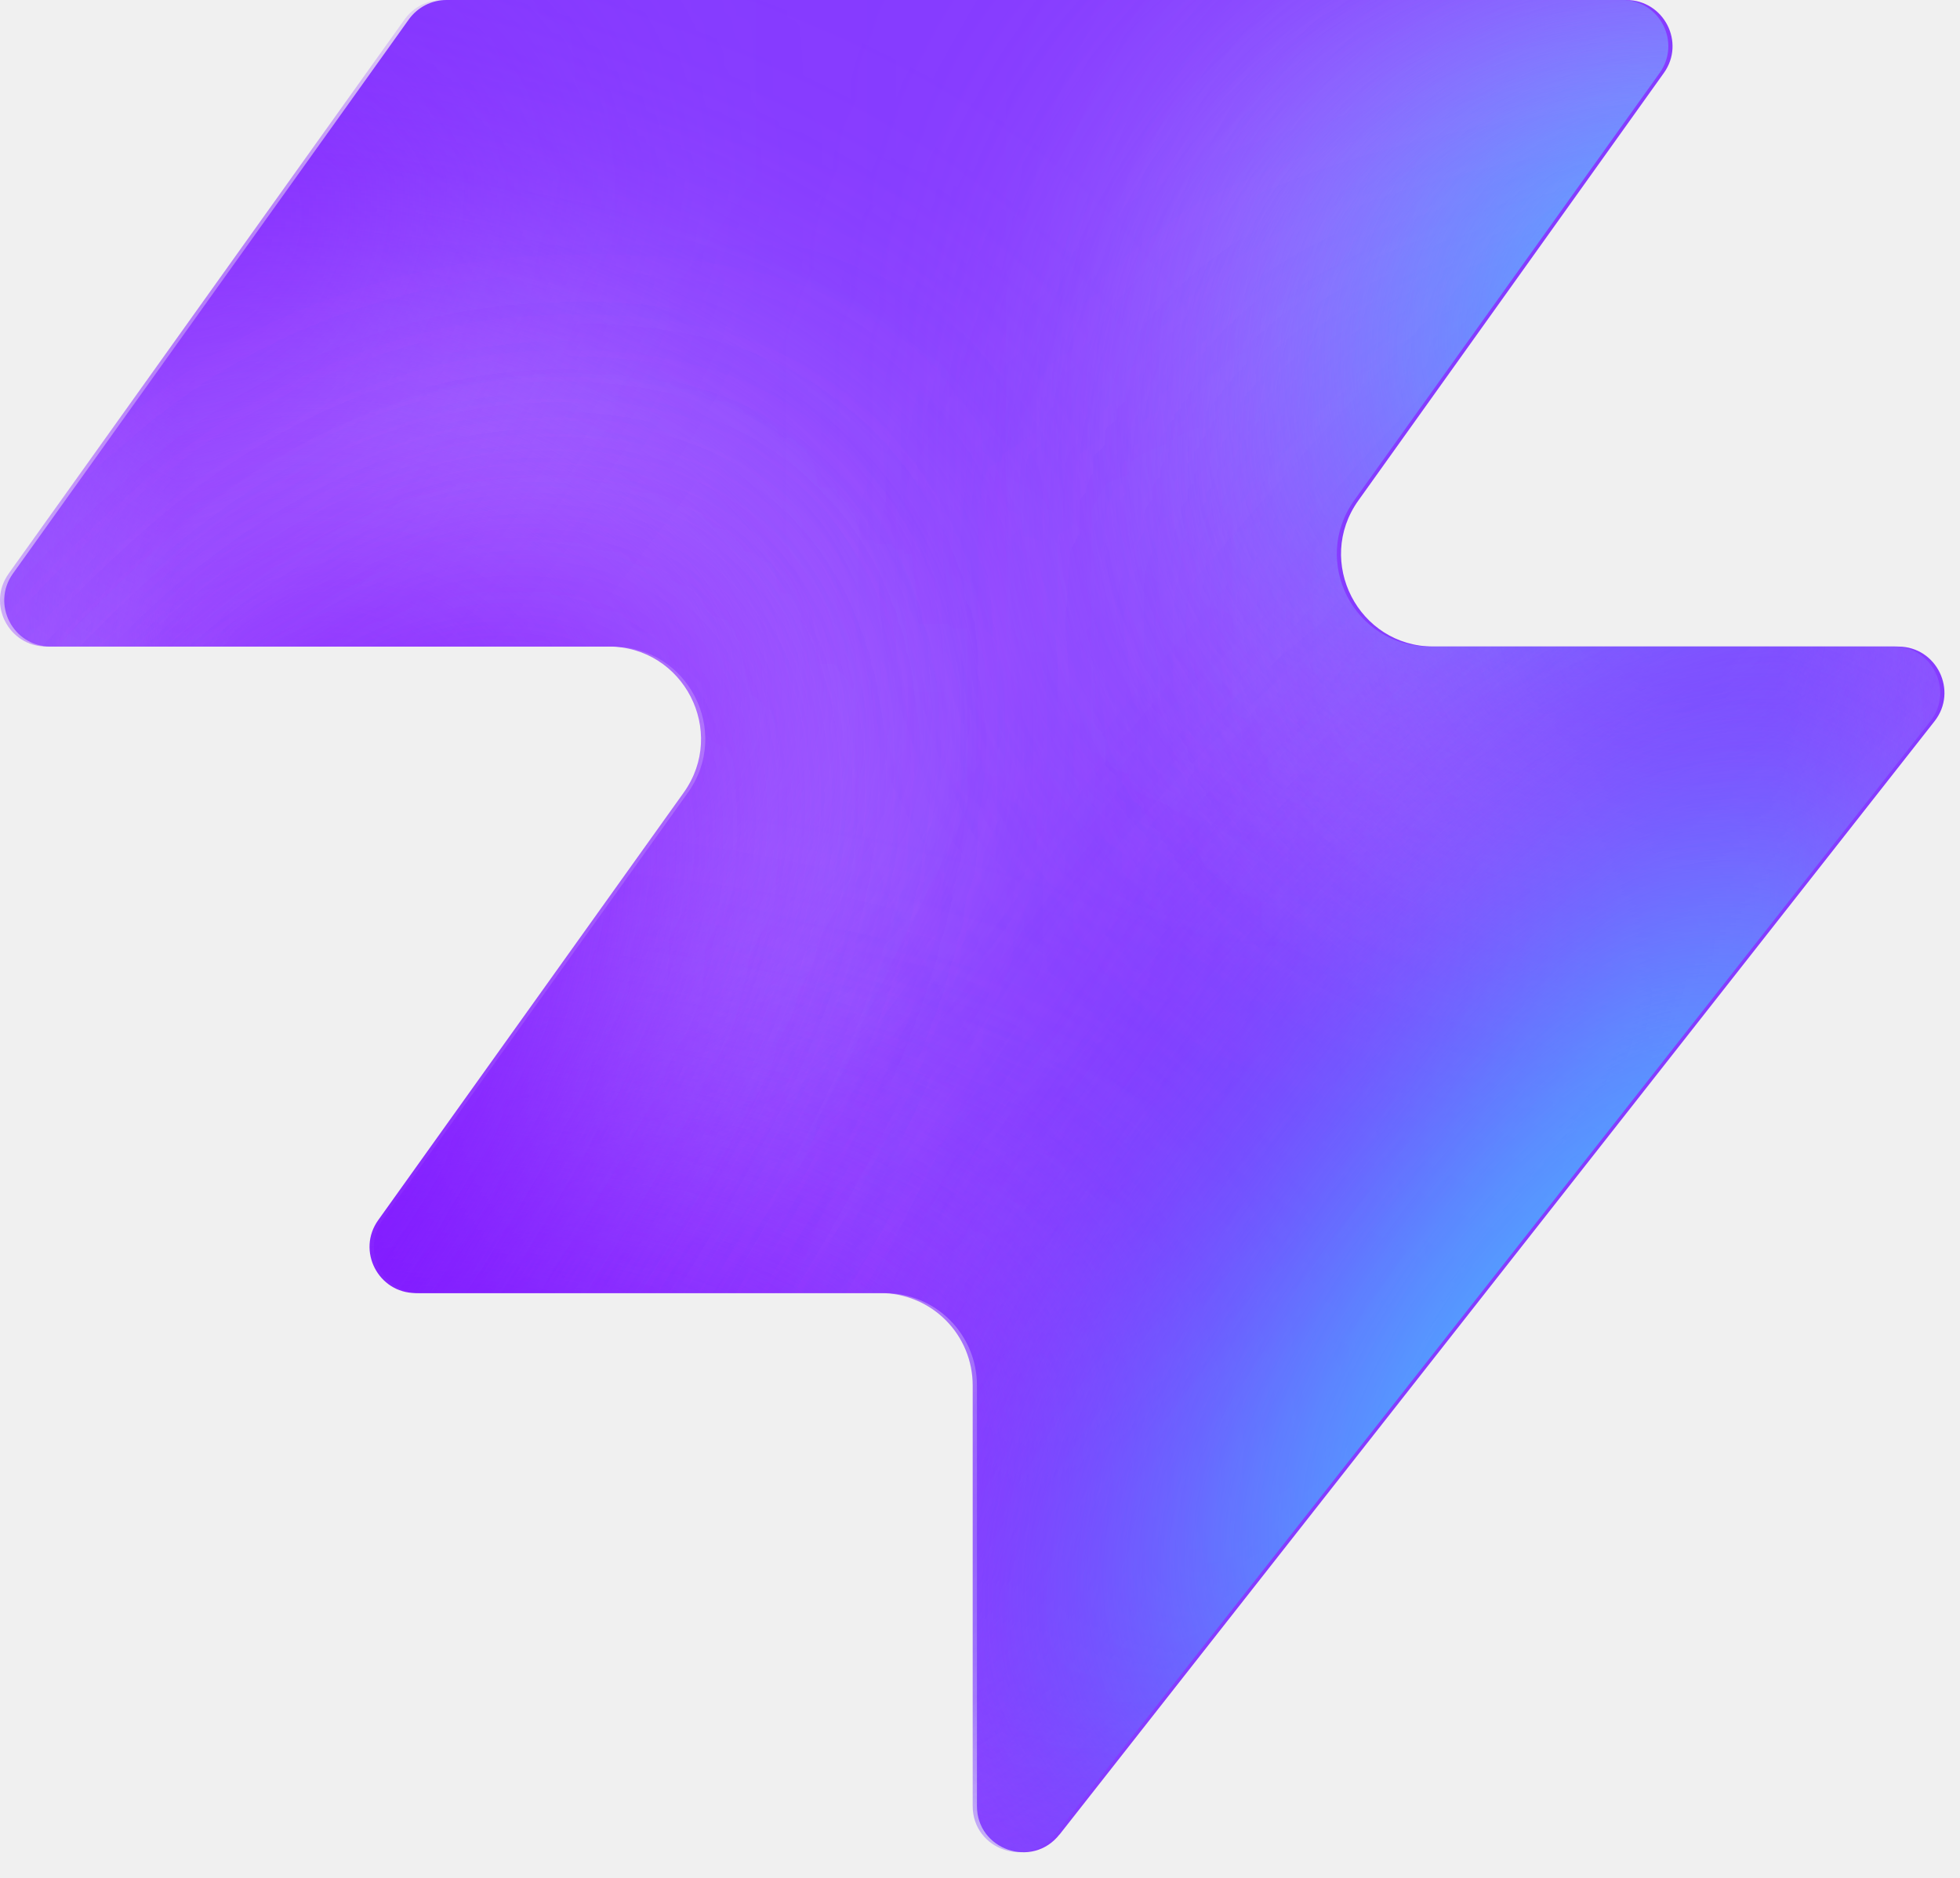
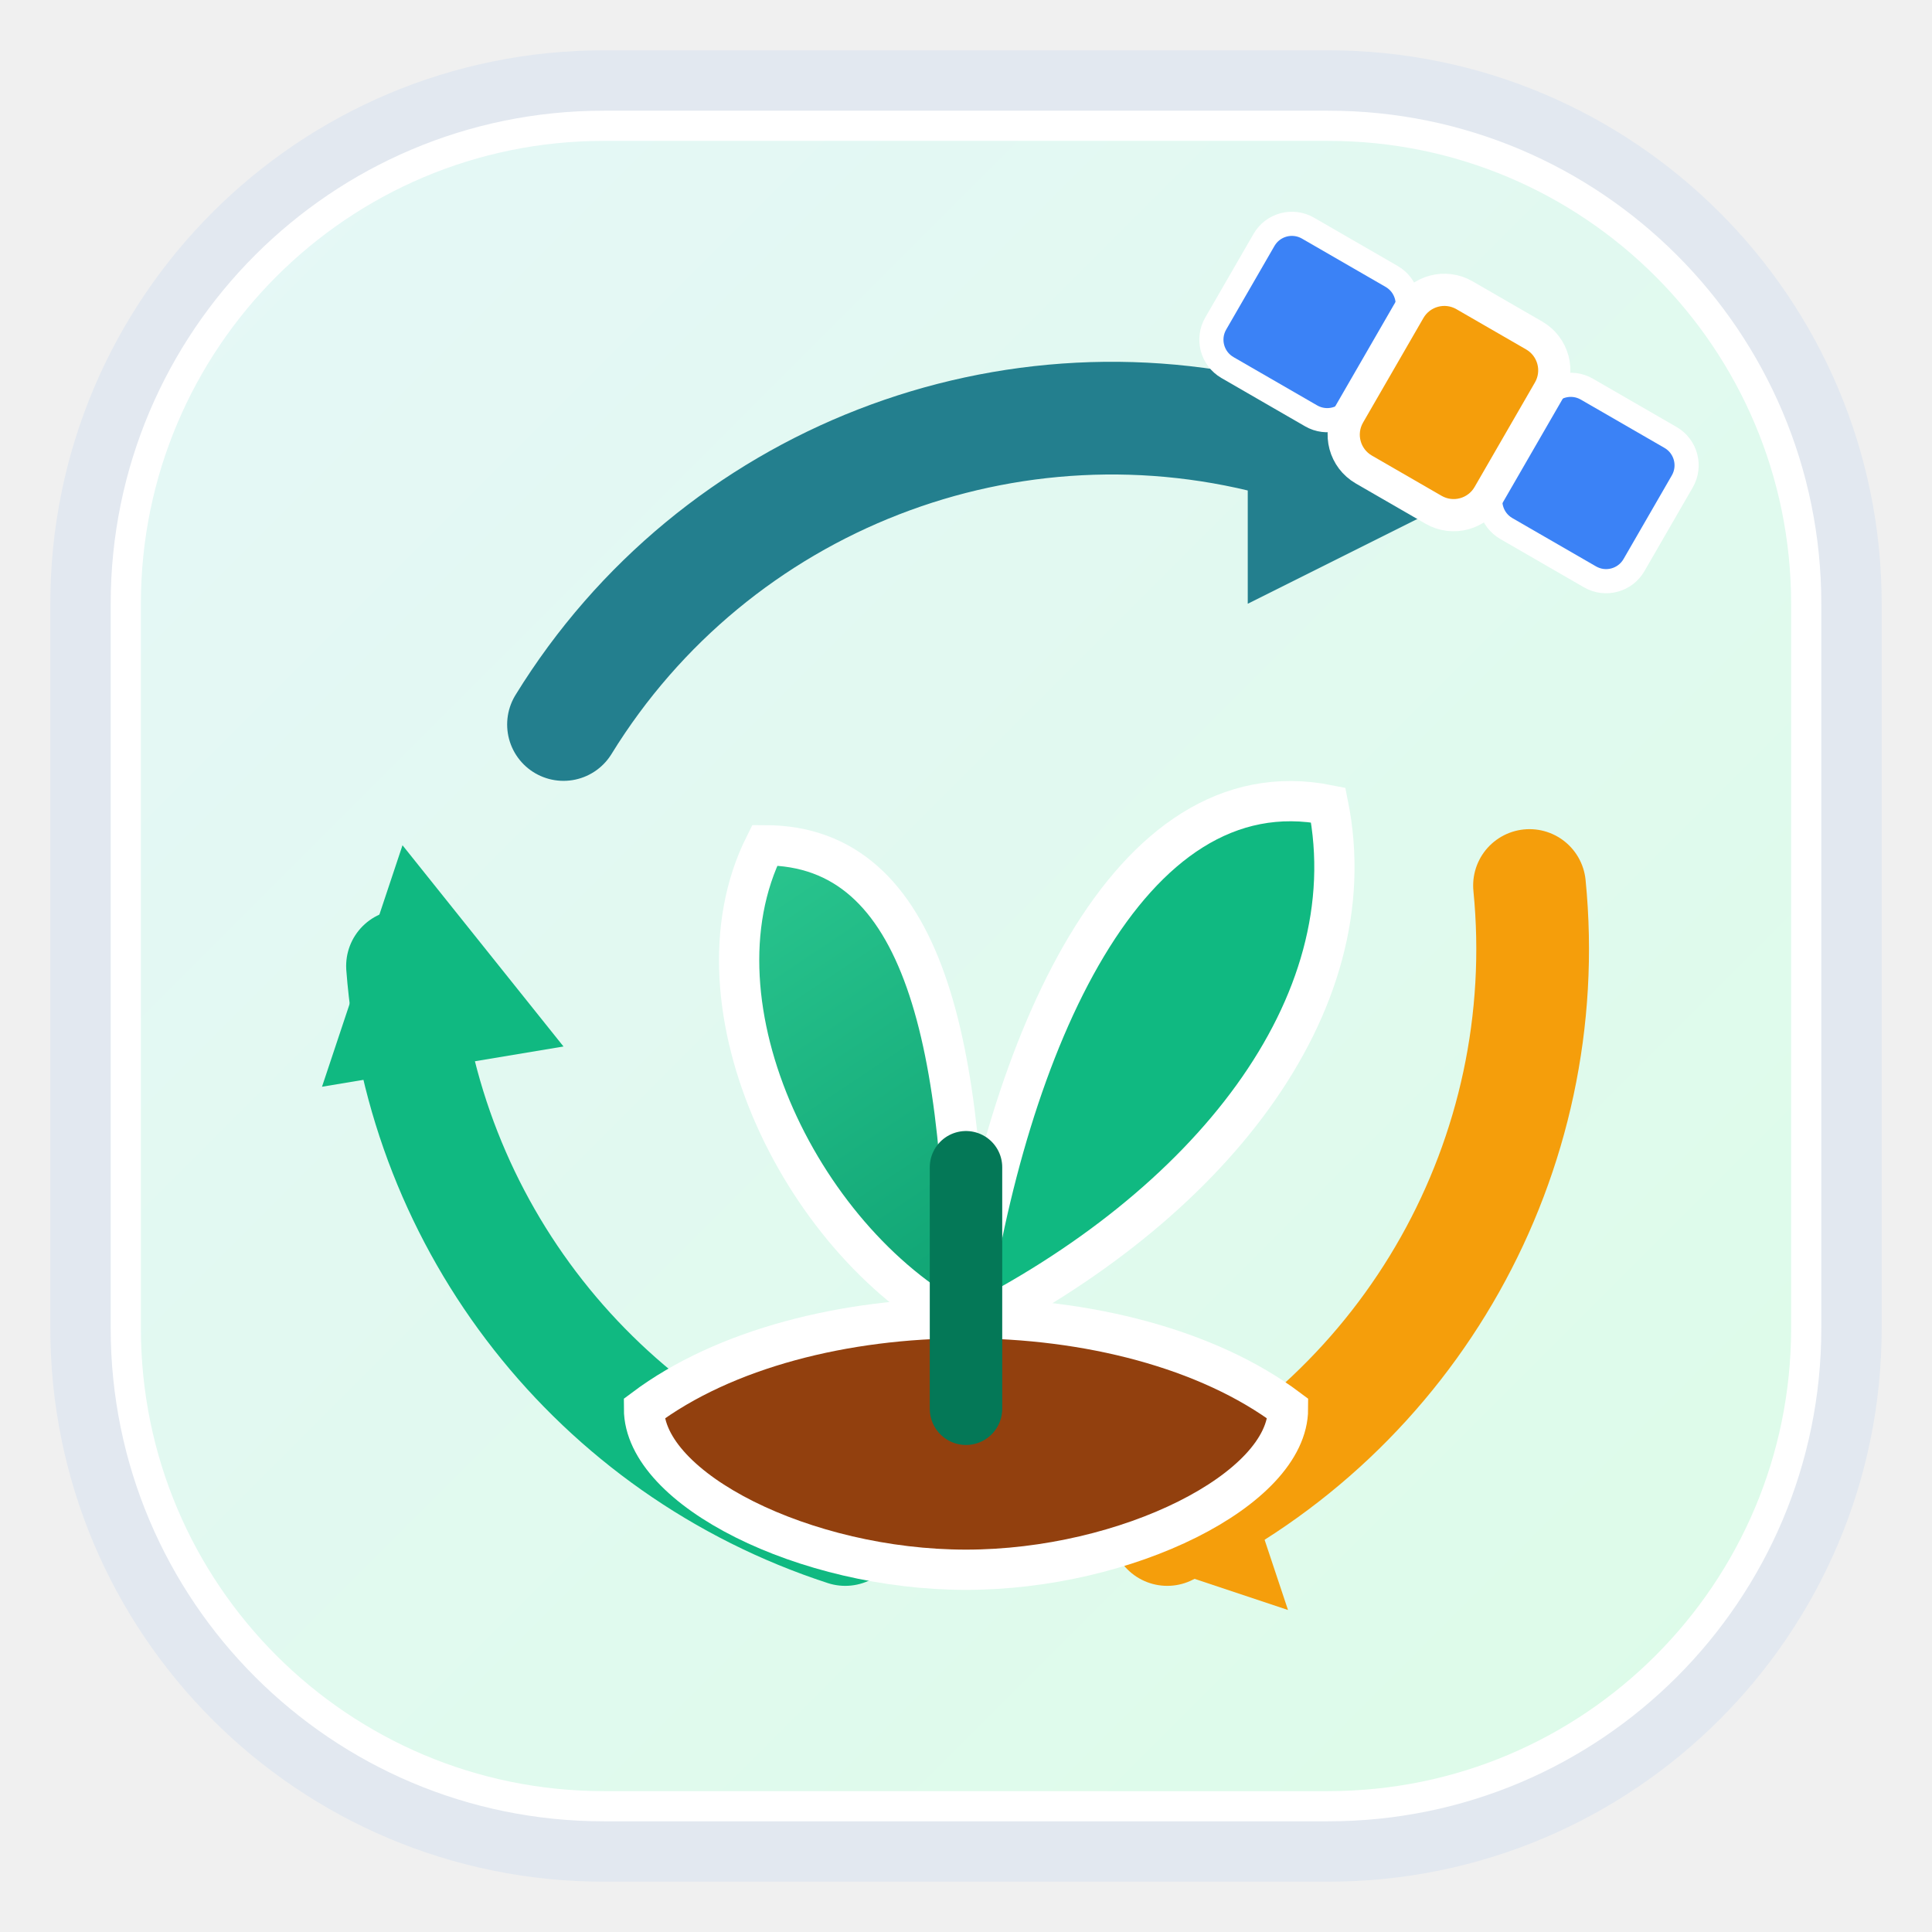
- <svg xmlns="http://www.w3.org/2000/svg" width="48" height="46" fill="none" viewBox="0 0 48 46">
-   <path fill="#863bff" d="M25.946 44.938c-.664.845-2.021.375-2.021-.698V33.937a2.26 2.26 0 0 0-2.262-2.262H10.287c-.92 0-1.456-1.04-.92-1.788l7.48-10.471c1.07-1.497 0-3.578-1.842-3.578H1.237c-.92 0-1.456-1.04-.92-1.788L10.013.474c.214-.297.556-.474.92-.474h28.894c.92 0 1.456 1.04.92 1.788l-7.48 10.471c-1.07 1.498 0 3.579 1.842 3.579h11.377c.943 0 1.473 1.088.89 1.83L25.947 44.94z" style="fill:#863bff;fill:color(display-p3 .525 .23 1);fill-opacity:1" />
-   <mask id="a" width="48" height="46" x="0" y="0" maskUnits="userSpaceOnUse" style="mask-type:alpha">
-     <path fill="#000" d="M25.842 44.938c-.664.844-2.021.375-2.021-.698V33.937a2.26 2.26 0 0 0-2.262-2.262H10.183c-.92 0-1.456-1.04-.92-1.788l7.48-10.471c1.07-1.498 0-3.579-1.842-3.579H1.133c-.92 0-1.456-1.04-.92-1.787L9.91.473c.214-.297.556-.474.92-.474h28.894c.92 0 1.456 1.04.92 1.788l-7.48 10.471c-1.07 1.498 0 3.578 1.842 3.578h11.377c.943 0 1.473 1.088.89 1.832L25.843 44.94z" style="fill:#000;fill-opacity:1" />
-   </mask>
-   <g mask="url(#a)">
-     <g filter="url(#b)">
-       <ellipse cx="5.508" cy="14.704" fill="#ede6ff" rx="5.508" ry="14.704" style="fill:#ede6ff;fill:color(display-p3 .927 .903 1);fill-opacity:1" transform="matrix(.00324 1 1 -.00324 -4.47 31.516)" />
-     </g>
-     <g filter="url(#c)">
-       <ellipse cx="10.399" cy="29.851" fill="#ede6ff" rx="10.399" ry="29.851" style="fill:#ede6ff;fill:color(display-p3 .927 .903 1);fill-opacity:1" transform="matrix(.00324 1 1 -.00324 -39.328 7.883)" />
-     </g>
-     <g filter="url(#d)">
-       <ellipse cx="5.508" cy="30.487" fill="#7e14ff" rx="5.508" ry="30.487" style="fill:#7e14ff;fill:color(display-p3 .492 .077 1);fill-opacity:1" transform="rotate(89.814 -25.913 -14.639)scale(1 -1)" />
-     </g>
-     <g filter="url(#e)">
-       <ellipse cx="5.508" cy="30.599" fill="#7e14ff" rx="5.508" ry="30.599" style="fill:#7e14ff;fill:color(display-p3 .492 .077 1);fill-opacity:1" transform="rotate(89.814 -32.644 -3.334)scale(1 -1)" />
-     </g>
-     <g filter="url(#f)">
-       <ellipse cx="5.508" cy="30.599" fill="#7e14ff" rx="5.508" ry="30.599" style="fill:#7e14ff;fill:color(display-p3 .492 .077 1);fill-opacity:1" transform="matrix(.00324 1 1 -.00324 -34.34 30.47)" />
-     </g>
-     <g filter="url(#g)">
-       <ellipse cx="14.072" cy="22.078" fill="#ede6ff" rx="14.072" ry="22.078" style="fill:#ede6ff;fill:color(display-p3 .927 .903 1);fill-opacity:1" transform="rotate(93.35 24.506 48.493)scale(-1 1)" />
-     </g>
-     <g filter="url(#h)">
-       <ellipse cx="3.47" cy="21.501" fill="#7e14ff" rx="3.47" ry="21.501" style="fill:#7e14ff;fill:color(display-p3 .492 .077 1);fill-opacity:1" transform="rotate(89.009 28.708 47.59)scale(-1 1)" />
-     </g>
-     <g filter="url(#i)">
-       <ellipse cx="3.47" cy="21.501" fill="#7e14ff" rx="3.47" ry="21.501" style="fill:#7e14ff;fill:color(display-p3 .492 .077 1);fill-opacity:1" transform="rotate(89.009 28.708 47.59)scale(-1 1)" />
-     </g>
-     <g filter="url(#j)">
-       <ellipse cx=".387" cy="8.972" fill="#7e14ff" rx="4.407" ry="29.108" style="fill:#7e14ff;fill:color(display-p3 .492 .077 1);fill-opacity:1" transform="rotate(39.51 .387 8.972)" />
-     </g>
-     <g filter="url(#k)">
-       <ellipse cx="47.523" cy="-6.092" fill="#7e14ff" rx="4.407" ry="29.108" style="fill:#7e14ff;fill:color(display-p3 .492 .077 1);fill-opacity:1" transform="rotate(37.892 47.523 -6.092)" />
-     </g>
-     <g filter="url(#l)">
-       <ellipse cx="41.412" cy="6.333" fill="#47bfff" rx="5.971" ry="9.665" style="fill:#47bfff;fill:color(display-p3 .28 .748 1);fill-opacity:1" transform="rotate(37.892 41.412 6.333)" />
-     </g>
-     <g filter="url(#m)">
-       <ellipse cx="-1.879" cy="38.332" fill="#7e14ff" rx="4.407" ry="29.108" style="fill:#7e14ff;fill:color(display-p3 .492 .077 1);fill-opacity:1" transform="rotate(37.892 -1.88 38.332)" />
-     </g>
-     <g filter="url(#n)">
-       <ellipse cx="-1.879" cy="38.332" fill="#7e14ff" rx="4.407" ry="29.108" style="fill:#7e14ff;fill:color(display-p3 .492 .077 1);fill-opacity:1" transform="rotate(37.892 -1.88 38.332)" />
-     </g>
-     <g filter="url(#o)">
-       <ellipse cx="35.651" cy="29.907" fill="#7e14ff" rx="4.407" ry="29.108" style="fill:#7e14ff;fill:color(display-p3 .492 .077 1);fill-opacity:1" transform="rotate(37.892 35.651 29.907)" />
-     </g>
-     <g filter="url(#p)">
-       <ellipse cx="38.418" cy="32.4" fill="#47bfff" rx="5.971" ry="15.297" style="fill:#47bfff;fill:color(display-p3 .28 .748 1);fill-opacity:1" transform="rotate(37.892 38.418 32.4)" />
-     </g>
+ <svg xmlns="http://www.w3.org/2000/svg" viewBox="0 0 48 48" fill="none">
+   <defs>
+     <linearGradient id="favBg" x1="0" y1="0" x2="48" y2="48" gradientUnits="userSpaceOnUse">
+       <stop offset="0%" stop-color="#E6F7F8" />
+       <stop offset="100%" stop-color="#DCFCE7" />
+     </linearGradient>
+     <linearGradient id="favLeaf" x1="18" y1="16" x2="30" y2="34" gradientUnits="userSpaceOnUse">
+       <stop offset="0%" stop-color="#34D399" />
+       <stop offset="100%" stop-color="#059669" />
+     </linearGradient>
+   </defs>
+   <rect x="2" y="2" width="44" height="44" rx="13" fill="#FFFFFF" stroke="#E2E8F0" stroke-width="1.5" />
+   <rect x="3.5" y="3.5" width="41" height="41" rx="11.5" fill="url(#favBg)" />
+   <path d="M14,18 A16,16 0 0,1 32,11" stroke="#237F8E" stroke-width="2.8" stroke-linecap="round" />
+   <polygon points="31,8 37,12 31,15" fill="#237F8E" />
+   <path d="M38,22 A16,16 0 0,1 29,38" stroke="#F59E0B" stroke-width="2.8" stroke-linecap="round" />
+   <polygon points="32,40 26,38 30,34" fill="#F59E0B" />
+   <path d="M21,38 A16,16 0 0,1 10,24" stroke="#10B981" stroke-width="2.8" stroke-linecap="round" />
+   <polygon points="8,27 10,21 14,26" fill="#10B981" />
+   <g transform="translate(36, 10) rotate(30)">
+     <rect x="-6" y="-2" width="4" height="4" rx="0.8" fill="#3B82F6" stroke="#FFFFFF" stroke-width="0.6" />
+     <rect x="2" y="-2" width="4" height="4" rx="0.8" fill="#3B82F6" stroke="#FFFFFF" stroke-width="0.6" />
+     <rect x="-2" y="-2.5" width="4" height="5" rx="1" fill="#F59E0B" stroke="#FFFFFF" stroke-width="0.8" />
  </g>
-   <defs>
-     <filter id="b" width="60.045" height="41.654" x="-19.77" y="16.149" color-interpolation-filters="sRGB" filterUnits="userSpaceOnUse">
-       <feFlood flood-opacity="0" result="BackgroundImageFix" />
-       <feBlend in="SourceGraphic" in2="BackgroundImageFix" result="shape" />
-       <feGaussianBlur result="effect1_foregroundBlur_2002_17158" stdDeviation="7.659" />
-     </filter>
-     <filter id="c" width="90.34" height="51.437" x="-54.613" y="-7.533" color-interpolation-filters="sRGB" filterUnits="userSpaceOnUse">
-       <feFlood flood-opacity="0" result="BackgroundImageFix" />
-       <feBlend in="SourceGraphic" in2="BackgroundImageFix" result="shape" />
-       <feGaussianBlur result="effect1_foregroundBlur_2002_17158" stdDeviation="7.659" />
-     </filter>
-     <filter id="d" width="79.355" height="29.4" x="-49.64" y="2.03" color-interpolation-filters="sRGB" filterUnits="userSpaceOnUse">
-       <feFlood flood-opacity="0" result="BackgroundImageFix" />
-       <feBlend in="SourceGraphic" in2="BackgroundImageFix" result="shape" />
-       <feGaussianBlur result="effect1_foregroundBlur_2002_17158" stdDeviation="4.596" />
-     </filter>
-     <filter id="e" width="79.579" height="29.4" x="-45.045" y="20.029" color-interpolation-filters="sRGB" filterUnits="userSpaceOnUse">
-       <feFlood flood-opacity="0" result="BackgroundImageFix" />
-       <feBlend in="SourceGraphic" in2="BackgroundImageFix" result="shape" />
-       <feGaussianBlur result="effect1_foregroundBlur_2002_17158" stdDeviation="4.596" />
-     </filter>
-     <filter id="f" width="79.579" height="29.4" x="-43.513" y="21.178" color-interpolation-filters="sRGB" filterUnits="userSpaceOnUse">
-       <feFlood flood-opacity="0" result="BackgroundImageFix" />
-       <feBlend in="SourceGraphic" in2="BackgroundImageFix" result="shape" />
-       <feGaussianBlur result="effect1_foregroundBlur_2002_17158" stdDeviation="4.596" />
-     </filter>
-     <filter id="g" width="74.749" height="58.852" x="15.756" y="-17.901" color-interpolation-filters="sRGB" filterUnits="userSpaceOnUse">
-       <feFlood flood-opacity="0" result="BackgroundImageFix" />
-       <feBlend in="SourceGraphic" in2="BackgroundImageFix" result="shape" />
-       <feGaussianBlur result="effect1_foregroundBlur_2002_17158" stdDeviation="7.659" />
-     </filter>
-     <filter id="h" width="61.377" height="25.362" x="23.548" y="2.284" color-interpolation-filters="sRGB" filterUnits="userSpaceOnUse">
-       <feFlood flood-opacity="0" result="BackgroundImageFix" />
-       <feBlend in="SourceGraphic" in2="BackgroundImageFix" result="shape" />
-       <feGaussianBlur result="effect1_foregroundBlur_2002_17158" stdDeviation="4.596" />
-     </filter>
-     <filter id="i" width="61.377" height="25.362" x="23.548" y="2.284" color-interpolation-filters="sRGB" filterUnits="userSpaceOnUse">
-       <feFlood flood-opacity="0" result="BackgroundImageFix" />
-       <feBlend in="SourceGraphic" in2="BackgroundImageFix" result="shape" />
-       <feGaussianBlur result="effect1_foregroundBlur_2002_17158" stdDeviation="4.596" />
-     </filter>
-     <filter id="j" width="56.045" height="63.649" x="-27.636" y="-22.853" color-interpolation-filters="sRGB" filterUnits="userSpaceOnUse">
-       <feFlood flood-opacity="0" result="BackgroundImageFix" />
-       <feBlend in="SourceGraphic" in2="BackgroundImageFix" result="shape" />
-       <feGaussianBlur result="effect1_foregroundBlur_2002_17158" stdDeviation="4.596" />
-     </filter>
-     <filter id="k" width="54.814" height="64.646" x="20.116" y="-38.415" color-interpolation-filters="sRGB" filterUnits="userSpaceOnUse">
-       <feFlood flood-opacity="0" result="BackgroundImageFix" />
-       <feBlend in="SourceGraphic" in2="BackgroundImageFix" result="shape" />
-       <feGaussianBlur result="effect1_foregroundBlur_2002_17158" stdDeviation="4.596" />
-     </filter>
-     <filter id="l" width="33.541" height="35.313" x="24.641" y="-11.323" color-interpolation-filters="sRGB" filterUnits="userSpaceOnUse">
-       <feFlood flood-opacity="0" result="BackgroundImageFix" />
-       <feBlend in="SourceGraphic" in2="BackgroundImageFix" result="shape" />
-       <feGaussianBlur result="effect1_foregroundBlur_2002_17158" stdDeviation="4.596" />
-     </filter>
-     <filter id="m" width="54.814" height="64.646" x="-29.286" y="6.009" color-interpolation-filters="sRGB" filterUnits="userSpaceOnUse">
-       <feFlood flood-opacity="0" result="BackgroundImageFix" />
-       <feBlend in="SourceGraphic" in2="BackgroundImageFix" result="shape" />
-       <feGaussianBlur result="effect1_foregroundBlur_2002_17158" stdDeviation="4.596" />
-     </filter>
-     <filter id="n" width="54.814" height="64.646" x="-29.286" y="6.009" color-interpolation-filters="sRGB" filterUnits="userSpaceOnUse">
-       <feFlood flood-opacity="0" result="BackgroundImageFix" />
-       <feBlend in="SourceGraphic" in2="BackgroundImageFix" result="shape" />
-       <feGaussianBlur result="effect1_foregroundBlur_2002_17158" stdDeviation="4.596" />
-     </filter>
-     <filter id="o" width="54.814" height="64.646" x="8.244" y="-2.416" color-interpolation-filters="sRGB" filterUnits="userSpaceOnUse">
-       <feFlood flood-opacity="0" result="BackgroundImageFix" />
-       <feBlend in="SourceGraphic" in2="BackgroundImageFix" result="shape" />
-       <feGaussianBlur result="effect1_foregroundBlur_2002_17158" stdDeviation="4.596" />
-     </filter>
-     <filter id="p" width="39.409" height="43.623" x="18.713" y="10.588" color-interpolation-filters="sRGB" filterUnits="userSpaceOnUse">
-       <feFlood flood-opacity="0" result="BackgroundImageFix" />
-       <feBlend in="SourceGraphic" in2="BackgroundImageFix" result="shape" />
-       <feGaussianBlur result="effect1_foregroundBlur_2002_17158" stdDeviation="4.596" />
-     </filter>
-   </defs>
+   <path d="M16,35 C20,32 28,32 32,35 C32,37 28,39 24,39 C20,39 16,37 16,35 Z" fill="#92400E" stroke="#FFFFFF" stroke-width="1" />
+   <path d="M24,33 C20,31 17,25 19,21 C23,21 24,26 24,33 Z" fill="url(#favLeaf)" stroke="#FFFFFF" stroke-width="1" />
+   <path d="M24,33 C25,26 28,19 33,20 C34,25 30,30 24,33 Z" fill="#10B981" stroke="#FFFFFF" stroke-width="1" />
+   <path d="M24,35 L24,29" stroke="#047857" stroke-width="1.8" stroke-linecap="round" />
</svg>
